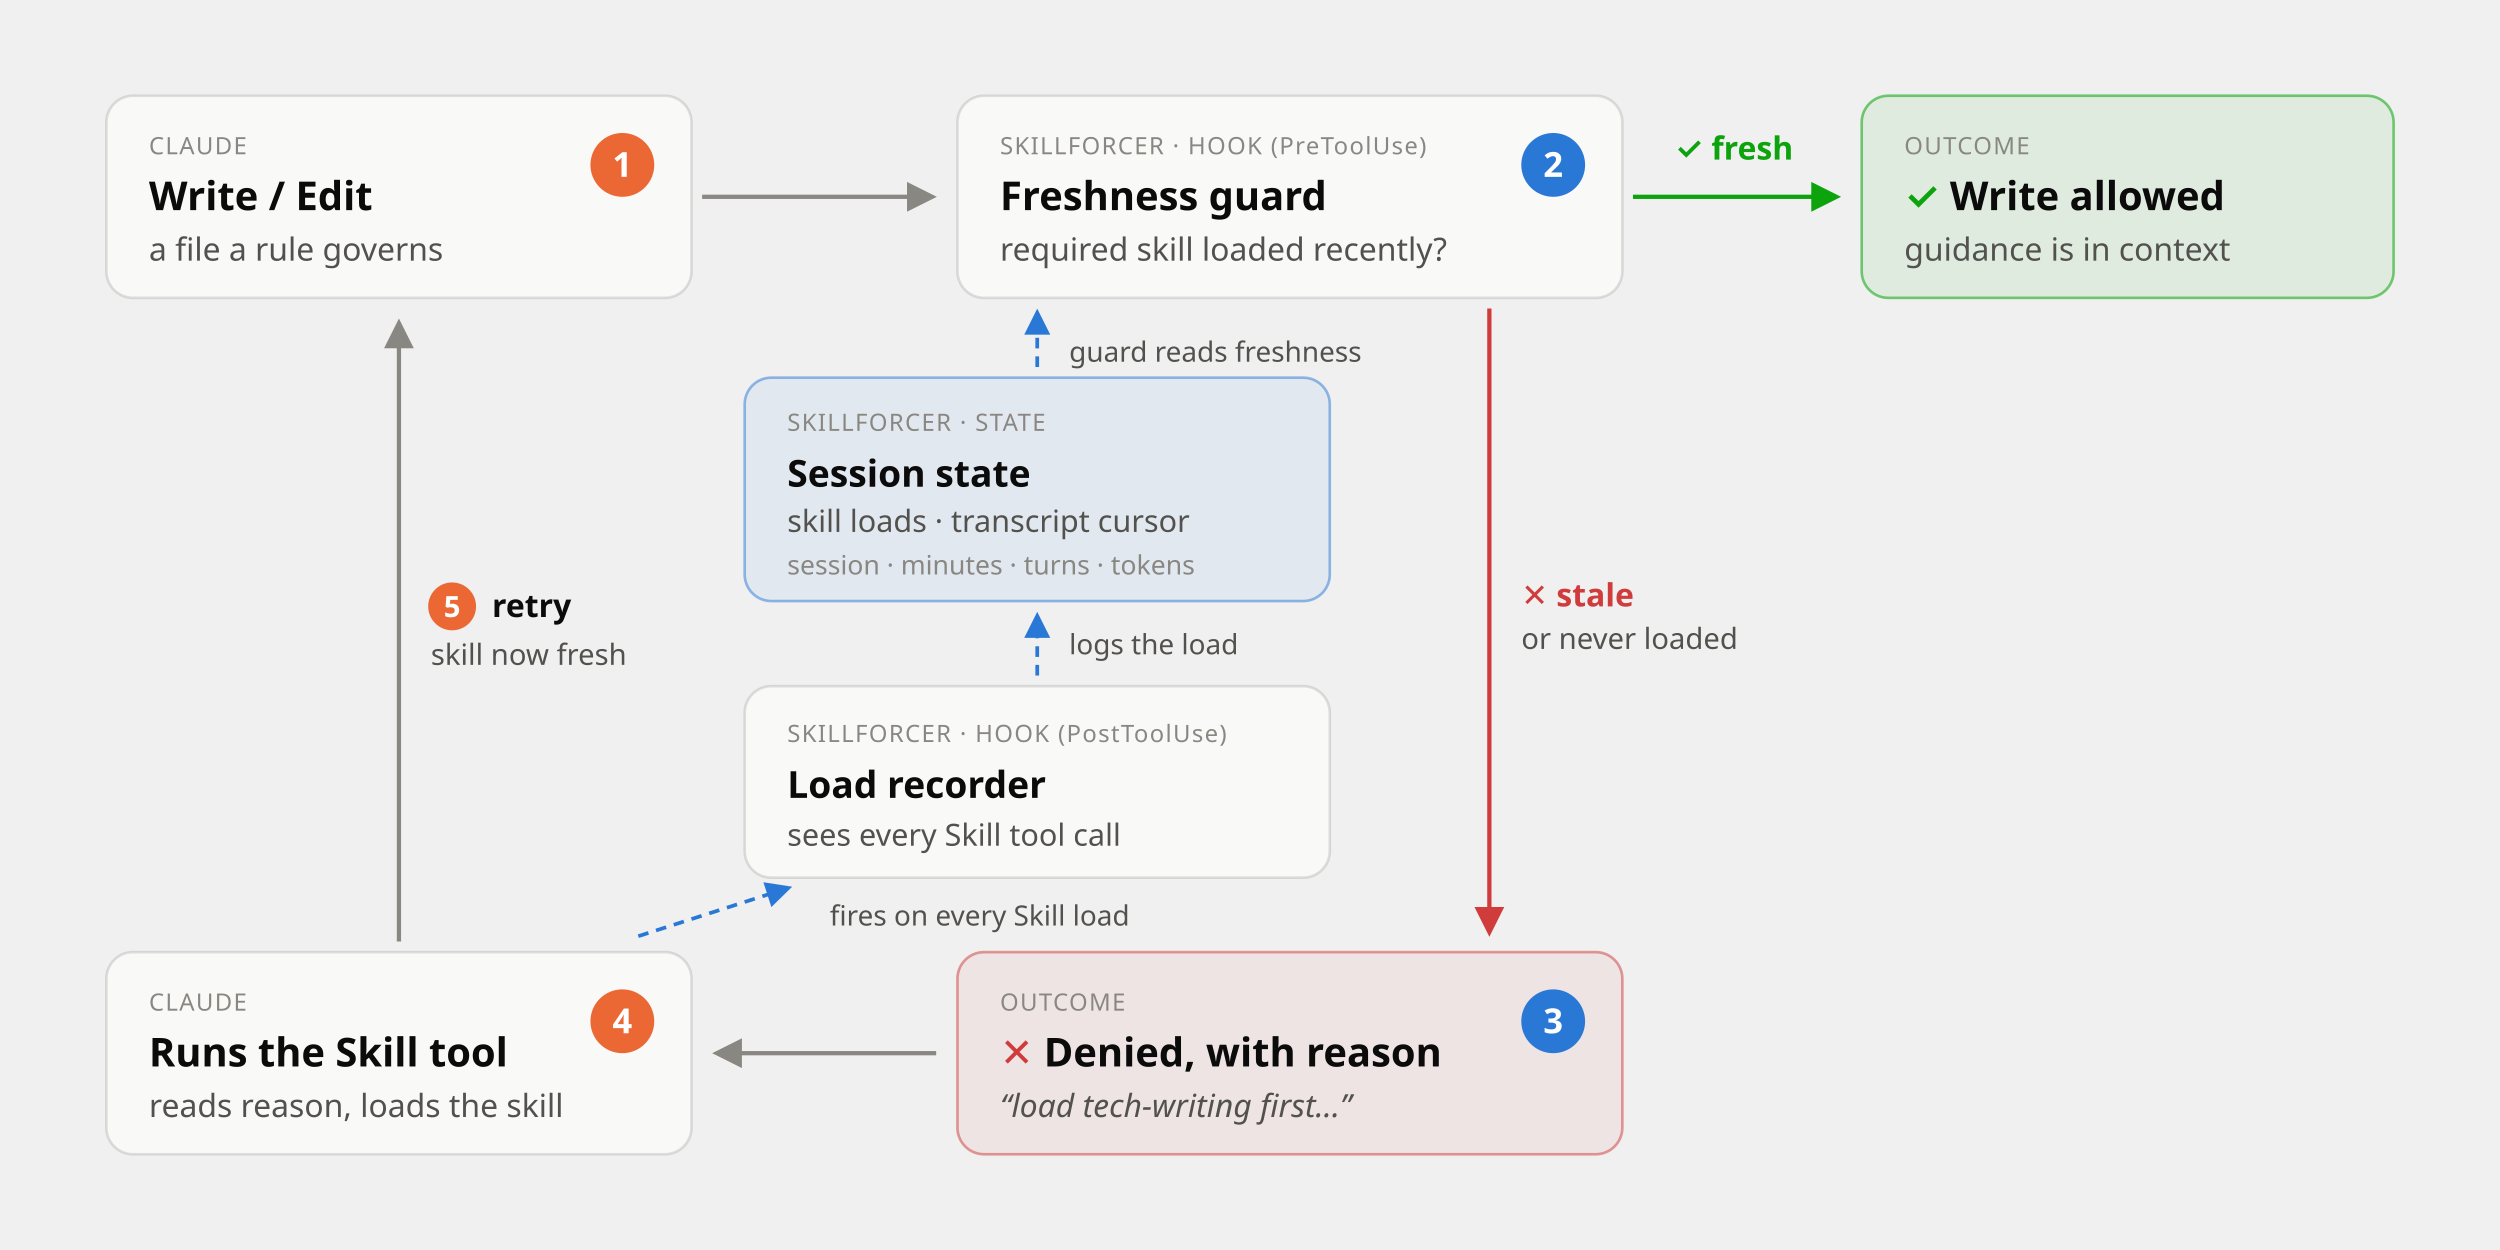
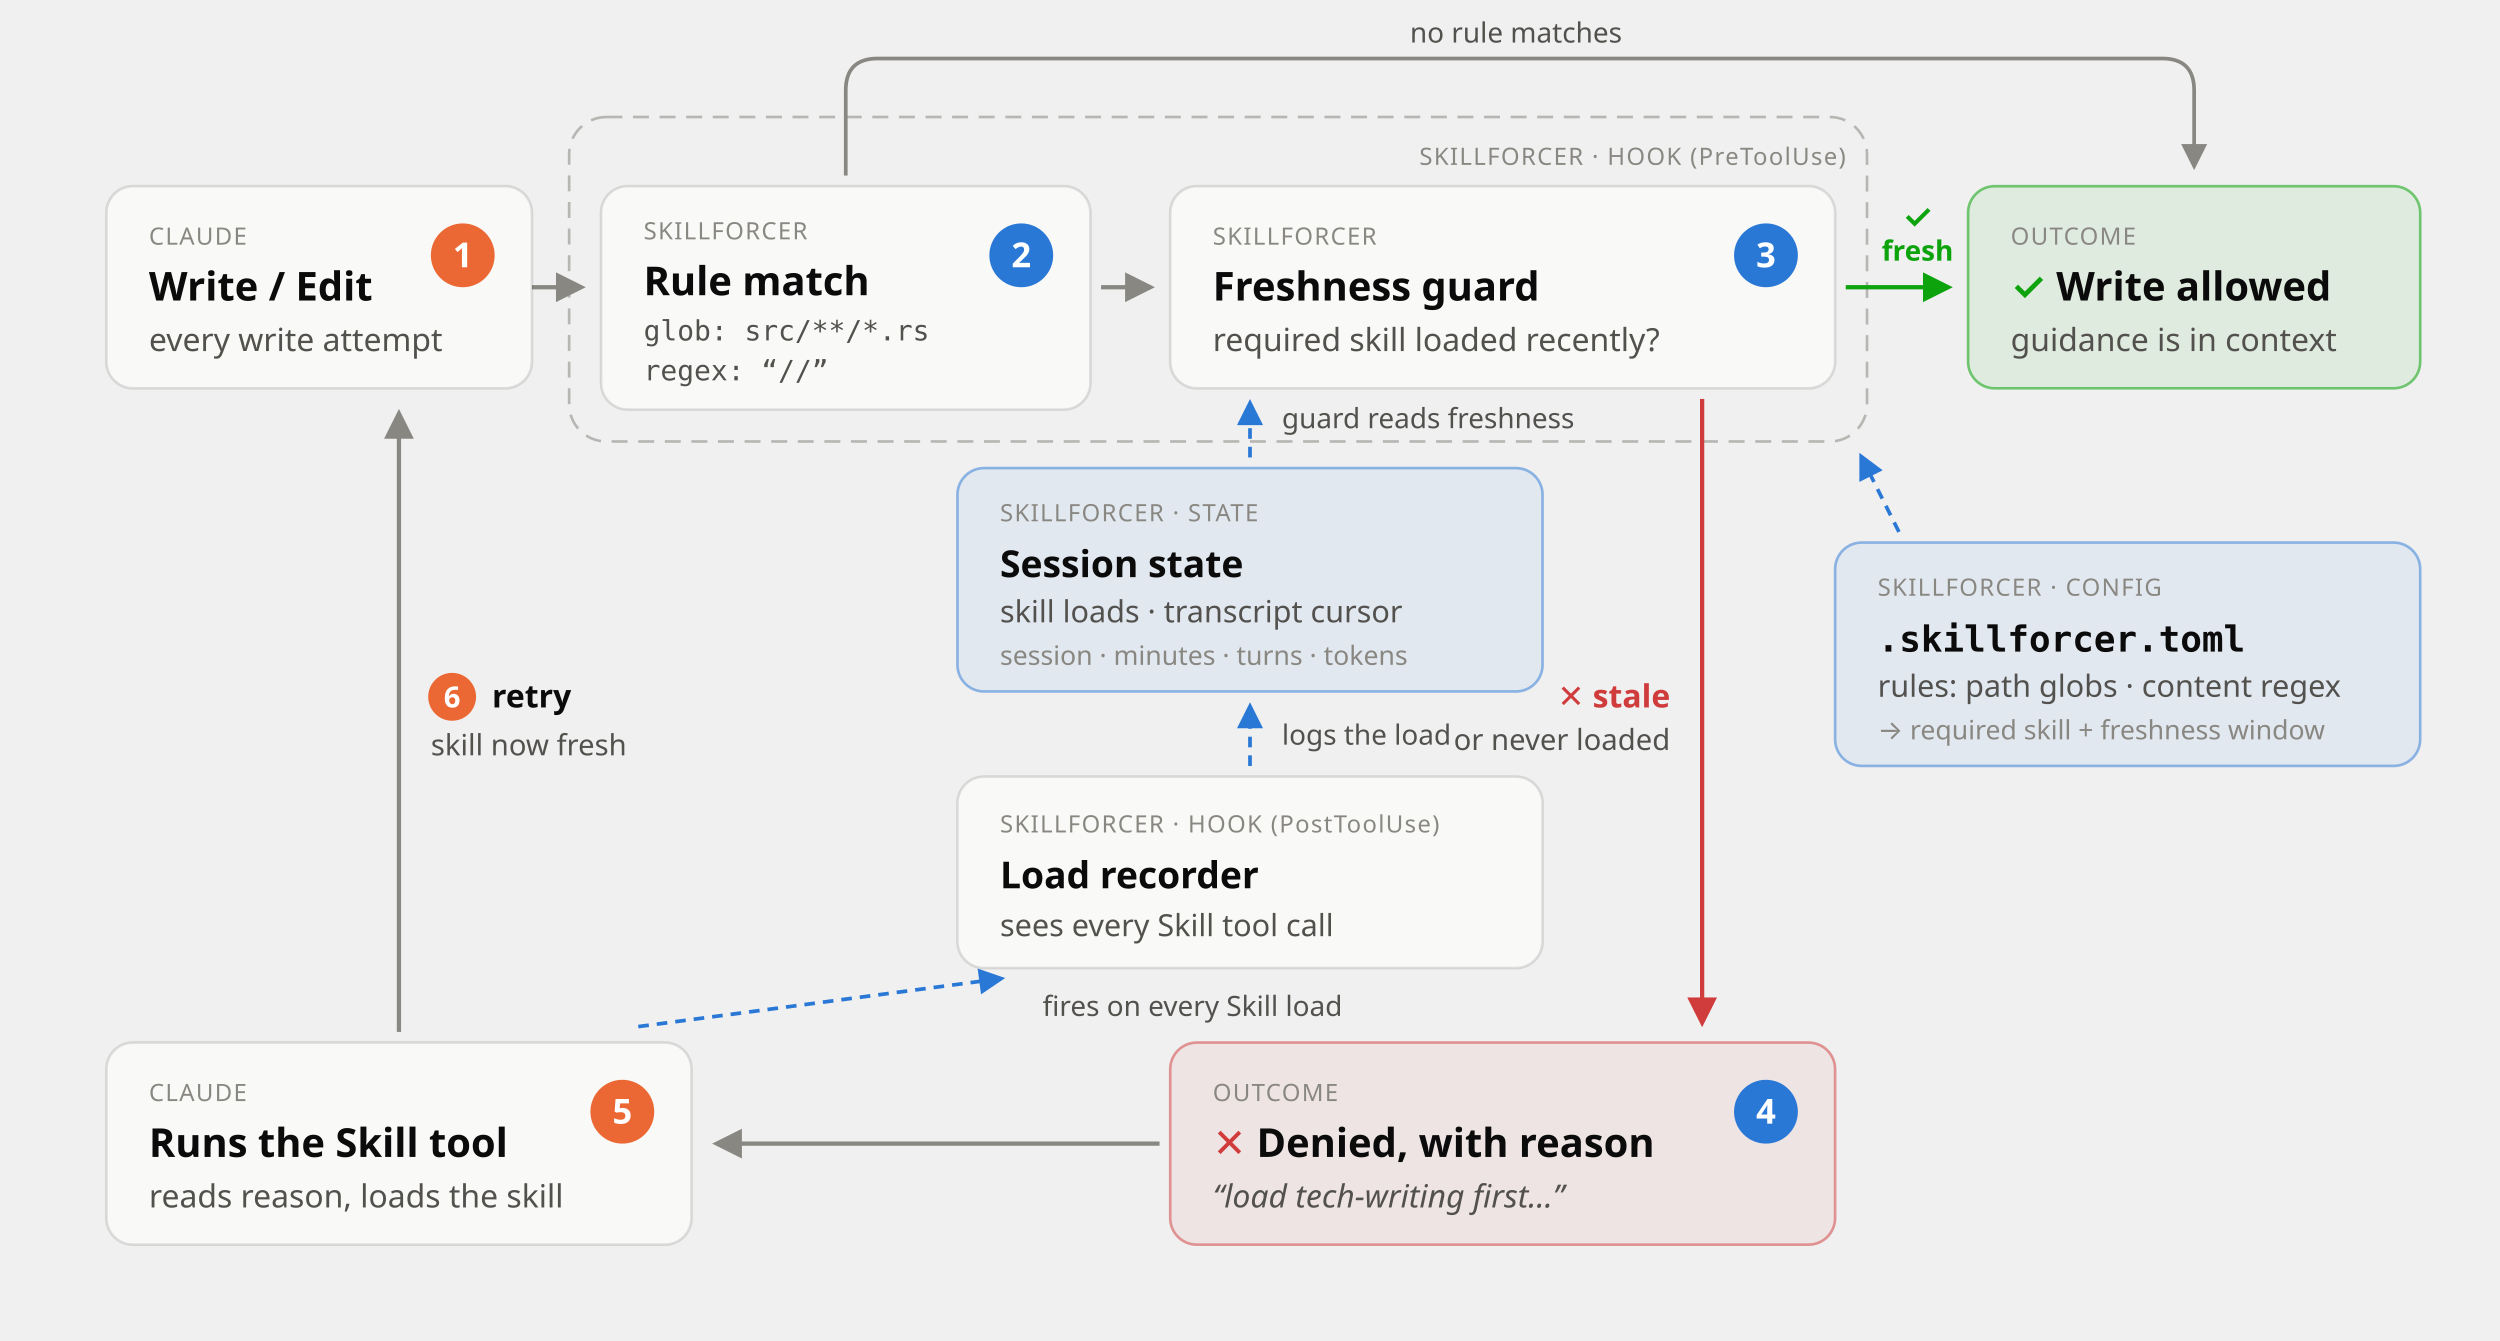
- <svg xmlns="http://www.w3.org/2000/svg" viewBox="0 0 940 470" font-family="'Segoe UI', system-ui, -apple-system, sans-serif" role="img" aria-labelledby="t">
+ <svg xmlns="http://www.w3.org/2000/svg" viewBox="0 -34 940 504" font-family="'Segoe UI', system-ui, -apple-system, sans-serif" role="img" aria-labelledby="t">
  <defs>
    <marker id="m-mut" viewBox="0 0 10 10" refX="8" refY="5" markerWidth="7" markerHeight="7" orient="auto-start-reverse">
      <path d="M0,0 L10,5 L0,10 z" fill="#898781" />
    </marker>
    <marker id="m-good" viewBox="0 0 10 10" refX="8" refY="5" markerWidth="7" markerHeight="7" orient="auto-start-reverse">
      <path d="M0,0 L10,5 L0,10 z" fill="#0ca30c" />
    </marker>
    <marker id="m-crit" viewBox="0 0 10 10" refX="8" refY="5" markerWidth="7" markerHeight="7" orient="auto-start-reverse">
      <path d="M0,0 L10,5 L0,10 z" fill="#d03b3b" />
    </marker>
    <marker id="m-blue" viewBox="0 0 10 10" refX="8" refY="5" markerWidth="7" markerHeight="7" orient="auto-start-reverse">
      <path d="M0,0 L10,5 L0,10 z" fill="#2a78d6" />
    </marker>
  </defs>
-   <line x1="264" y1="74" x2="350" y2="74" stroke="#898781" stroke-width="1.6" marker-end="url(#m-mut)" />
-   <line x1="614" y1="74" x2="690" y2="74" stroke="#0ca30c" stroke-width="1.6" marker-end="url(#m-good)" />
-   <text x="652" y="60" text-anchor="middle" font-size="12" font-weight="600" fill="#0ca30c">✓ fresh</text>
-   <line x1="560" y1="116" x2="560" y2="350" stroke="#d03b3b" stroke-width="1.6" marker-end="url(#m-crit)" />
-   <text x="572" y="228" font-size="12" font-weight="600" fill="#d03b3b">✕ stale</text>
-   <text x="572" y="244" font-size="11" fill="#52514e">or never loaded</text>
-   <line x1="352" y1="396" x2="270" y2="396" stroke="#898781" stroke-width="1.6" marker-end="url(#m-mut)" />
+   <rect x="214" y="10" width="488" height="122" rx="14" fill="none" stroke="#898781" stroke-opacity="0.55" stroke-width="1" stroke-dasharray="6 4" />
+   <text x="694" y="28" text-anchor="end" font-size="9" letter-spacing="0.5" fill="#898781">SKILLFORCER · HOOK (PreToolUse)</text>
+   <line x1="200" y1="74" x2="218" y2="74" stroke="#898781" stroke-width="1.6" marker-end="url(#m-mut)" />
+   <line x1="414" y1="74" x2="432" y2="74" stroke="#898781" stroke-width="1.6" marker-end="url(#m-mut)" />
+   <line x1="694" y1="74" x2="732" y2="74" stroke="#0ca30c" stroke-width="1.6" marker-end="url(#m-good)" />
+   <text x="721" y="52" text-anchor="middle" font-size="13" font-weight="600" fill="#0ca30c">✓</text>
+   <text x="721" y="64" text-anchor="middle" font-size="10.5" font-weight="600" fill="#0ca30c">fresh</text>
+   <path d="M318,32 L318,0 Q318,-12 330,-12 L813,-12 Q825,-12 825,0 L825,28" fill="none" stroke="#898781" stroke-width="1.4" marker-end="url(#m-mut)" />
+   <text x="570" y="-18" text-anchor="middle" font-size="10.5" fill="#52514e">no rule matches</text>
+   <line x1="640" y1="116" x2="640" y2="350" stroke="#d03b3b" stroke-width="1.6" marker-end="url(#m-crit)" />
+   <text x="628" y="232" text-anchor="end" font-size="12" font-weight="600" fill="#d03b3b">✕ stale</text>
+   <text x="628" y="248" text-anchor="end" font-size="11" fill="#52514e">or never loaded</text>
+   <line x1="436" y1="396" x2="270" y2="396" stroke="#898781" stroke-width="1.6" marker-end="url(#m-mut)" />
  <line x1="150" y1="354" x2="150" y2="122" stroke="#898781" stroke-width="1.6" marker-end="url(#m-mut)" />
  <circle cx="170" cy="228" r="9" fill="#eb6834" />
-   <text x="170" y="232" text-anchor="middle" font-size="11" font-weight="700" fill="#ffffff">5</text>
+   <text x="170" y="232" text-anchor="middle" font-size="11" font-weight="700" fill="#ffffff">6</text>
  <text x="185" y="232" font-size="12" font-weight="600" fill="#0b0b0b">retry</text>
  <text x="162" y="250" font-size="11" fill="#52514e">skill now fresh</text>
-   <line x1="240" y1="352" x2="296" y2="334" stroke="#2a78d6" stroke-width="1.4" stroke-dasharray="4 3" marker-end="url(#m-blue)" />
-   <text x="312" y="348" font-size="10.5" fill="#52514e">fires on every Skill load</text>
-   <line x1="390" y1="254" x2="390" y2="232" stroke="#2a78d6" stroke-width="1.4" stroke-dasharray="4 3" marker-end="url(#m-blue)" />
-   <text x="402" y="246" font-size="10.5" fill="#52514e">logs the load</text>
-   <line x1="390" y1="138" x2="390" y2="118" stroke="#2a78d6" stroke-width="1.4" stroke-dasharray="4 3" marker-end="url(#m-blue)" />
-   <text x="402" y="136" font-size="10.5" fill="#52514e">guard reads freshness</text>
-   <rect x="40" y="36" width="220" height="76" rx="10" fill="#f9f9f7" stroke="rgba(11,11,11,0.12)" stroke-width="1" />
-   <circle cx="234" cy="62" r="12" fill="#eb6834" />
-   <text x="234" y="66.5" text-anchor="middle" font-size="13" font-weight="700" fill="#ffffff">1</text>
+   <line x1="240" y1="352" x2="376" y2="334" stroke="#2a78d6" stroke-width="1.4" stroke-dasharray="4 3" marker-end="url(#m-blue)" />
+   <text x="392" y="348" font-size="10.5" fill="#52514e">fires on every Skill load</text>
+   <line x1="470" y1="254" x2="470" y2="232" stroke="#2a78d6" stroke-width="1.4" stroke-dasharray="4 3" marker-end="url(#m-blue)" />
+   <text x="482" y="246" font-size="10.5" fill="#52514e">logs the load</text>
+   <line x1="470" y1="138" x2="470" y2="118" stroke="#2a78d6" stroke-width="1.4" stroke-dasharray="4 3" marker-end="url(#m-blue)" />
+   <text x="482" y="127" font-size="10.5" fill="#52514e">guard reads freshness</text>
+   <line x1="714" y1="166" x2="700" y2="138" stroke="#2a78d6" stroke-width="1.4" stroke-dasharray="4 3" marker-end="url(#m-blue)" />
+   <rect x="40" y="36" width="160" height="76" rx="10" fill="#f9f9f7" stroke="rgba(11,11,11,0.12)" stroke-width="1" />
+   <circle cx="174" cy="62" r="12" fill="#eb6834" />
+   <text x="174" y="66.5" text-anchor="middle" font-size="13" font-weight="700" fill="#ffffff">1</text>
  <text x="56" y="58" font-size="9" letter-spacing="0.5" fill="#898781">CLAUDE</text>
  <text x="56" y="79" font-size="15" font-weight="600" fill="#0b0b0b">Write / Edit</text>
-   <text x="56" y="98" font-size="12" fill="#52514e">a file a rule governs</text>
-   <rect x="360" y="36" width="250" height="76" rx="10" fill="#f9f9f7" stroke="rgba(11,11,11,0.12)" stroke-width="1" />
-   <circle cx="584" cy="62" r="12" fill="#2a78d6" />
-   <text x="584" y="66.5" text-anchor="middle" font-size="13" font-weight="700" fill="#ffffff">2</text>
-   <text x="376" y="58" font-size="9" letter-spacing="0.5" fill="#898781">SKILLFORCER · HOOK (PreToolUse)</text>
-   <text x="376" y="79" font-size="15" font-weight="600" fill="#0b0b0b">Freshness guard</text>
-   <text x="376" y="98" font-size="12" fill="#52514e">required skill loaded recently?</text>
-   <rect x="700" y="36" width="200" height="76" rx="10" fill="#0ca30c" fill-opacity="0.07" stroke="#0ca30c" stroke-opacity="0.55" stroke-width="1" />
-   <text x="716" y="58" font-size="9" letter-spacing="0.5" fill="#898781">OUTCOME</text>
-   <text x="716" y="79" font-size="15" font-weight="600" fill="#0b0b0b">
+   <text x="56" y="98" font-size="12" fill="#52514e">every write attempt</text>
+   <rect x="226" y="36" width="184" height="84" rx="10" fill="#f9f9f7" stroke="rgba(11,11,11,0.12)" stroke-width="1" />
+   <circle cx="384" cy="62" r="12" fill="#2a78d6" />
+   <text x="384" y="66.5" text-anchor="middle" font-size="13" font-weight="700" fill="#ffffff">2</text>
+   <text x="242" y="56" font-size="9" letter-spacing="0.5" fill="#898781">SKILLFORCER</text>
+   <text x="242" y="77" font-size="15" font-weight="600" fill="#0b0b0b">Rule match</text>
+   <text x="242" y="94" font-family="ui-monospace, Consolas, Menlo, monospace" font-size="10.5" fill="#52514e">glob: src/**/*.rs</text>
+   <text x="242" y="109" font-family="ui-monospace, Consolas, Menlo, monospace" font-size="10.5" fill="#52514e">regex: “//”</text>
+   <rect x="440" y="36" width="250" height="76" rx="10" fill="#f9f9f7" stroke="rgba(11,11,11,0.12)" stroke-width="1" />
+   <circle cx="664" cy="62" r="12" fill="#2a78d6" />
+   <text x="664" y="66.5" text-anchor="middle" font-size="13" font-weight="700" fill="#ffffff">3</text>
+   <text x="456" y="58" font-size="9" letter-spacing="0.5" fill="#898781">SKILLFORCER</text>
+   <text x="456" y="79" font-size="15" font-weight="600" fill="#0b0b0b">Freshness guard</text>
+   <text x="456" y="98" font-size="12" fill="#52514e">required skill loaded recently?</text>
+   <rect x="740" y="36" width="170" height="76" rx="10" fill="#0ca30c" fill-opacity="0.07" stroke="#0ca30c" stroke-opacity="0.55" stroke-width="1" />
+   <text x="756" y="58" font-size="9" letter-spacing="0.5" fill="#898781">OUTCOME</text>
+   <text x="756" y="79" font-size="15" font-weight="600" fill="#0b0b0b">
    <tspan fill="#0ca30c">✓</tspan> Write allowed</text>
-   <text x="716" y="98" font-size="12" fill="#52514e">guidance is in context</text>
-   <rect x="280" y="142" width="220" height="84" rx="10" fill="#2a78d6" fill-opacity="0.07" stroke="#2a78d6" stroke-opacity="0.5" stroke-width="1" />
-   <text x="296" y="162" font-size="9" letter-spacing="0.5" fill="#898781">SKILLFORCER · STATE</text>
-   <text x="296" y="183" font-size="14" font-weight="600" fill="#0b0b0b">Session state</text>
-   <text x="296" y="200" font-size="11.5" fill="#52514e">skill loads · transcript cursor</text>
-   <text x="296" y="216" font-size="10" fill="#898781">session · minutes · turns · tokens</text>
-   <rect x="280" y="258" width="220" height="72" rx="10" fill="#f9f9f7" stroke="rgba(11,11,11,0.12)" stroke-width="1" />
-   <text x="296" y="279" font-size="9" letter-spacing="0.5" fill="#898781">SKILLFORCER · HOOK (PostToolUse)</text>
-   <text x="296" y="300" font-size="14" font-weight="600" fill="#0b0b0b">Load recorder</text>
-   <text x="296" y="318" font-size="11.5" fill="#52514e">sees every Skill tool call</text>
-   <rect x="360" y="358" width="250" height="76" rx="10" fill="#d03b3b" fill-opacity="0.07" stroke="#d03b3b" stroke-opacity="0.5" stroke-width="1" />
-   <circle cx="584" cy="384" r="12" fill="#2a78d6" />
-   <text x="584" y="388.5" text-anchor="middle" font-size="13" font-weight="700" fill="#ffffff">3</text>
-   <text x="376" y="380" font-size="9" letter-spacing="0.5" fill="#898781">OUTCOME</text>
-   <text x="376" y="401" font-size="15" font-weight="600" fill="#0b0b0b">
+   <text x="756" y="98" font-size="12" fill="#52514e">guidance is in context</text>
+   <rect x="360" y="142" width="220" height="84" rx="10" fill="#2a78d6" fill-opacity="0.07" stroke="#2a78d6" stroke-opacity="0.5" stroke-width="1" />
+   <text x="376" y="162" font-size="9" letter-spacing="0.5" fill="#898781">SKILLFORCER · STATE</text>
+   <text x="376" y="183" font-size="14" font-weight="600" fill="#0b0b0b">Session state</text>
+   <text x="376" y="200" font-size="11.5" fill="#52514e">skill loads · transcript cursor</text>
+   <text x="376" y="216" font-size="10" fill="#898781">session · minutes · turns · tokens</text>
+   <rect x="690" y="170" width="220" height="84" rx="10" fill="#2a78d6" fill-opacity="0.07" stroke="#2a78d6" stroke-opacity="0.5" stroke-width="1" />
+   <text x="706" y="190" font-size="9" letter-spacing="0.5" fill="#898781">SKILLFORCER · CONFIG</text>
+   <text x="706" y="211" font-family="ui-monospace, Consolas, Menlo, monospace" font-size="13.5" font-weight="600" fill="#0b0b0b">.skillforcer.toml</text>
+   <text x="706" y="228" font-size="11.5" fill="#52514e">rules: path globs · content regex</text>
+   <text x="706" y="244" font-size="10" fill="#898781">→ required skill + freshness window</text>
+   <rect x="360" y="258" width="220" height="72" rx="10" fill="#f9f9f7" stroke="rgba(11,11,11,0.12)" stroke-width="1" />
+   <text x="376" y="279" font-size="9" letter-spacing="0.5" fill="#898781">SKILLFORCER · HOOK (PostToolUse)</text>
+   <text x="376" y="300" font-size="14" font-weight="600" fill="#0b0b0b">Load recorder</text>
+   <text x="376" y="318" font-size="11.5" fill="#52514e">sees every Skill tool call</text>
+   <rect x="440" y="358" width="250" height="76" rx="10" fill="#d03b3b" fill-opacity="0.07" stroke="#d03b3b" stroke-opacity="0.5" stroke-width="1" />
+   <circle cx="664" cy="384" r="12" fill="#2a78d6" />
+   <text x="664" y="388.5" text-anchor="middle" font-size="13" font-weight="700" fill="#ffffff">4</text>
+   <text x="456" y="380" font-size="9" letter-spacing="0.5" fill="#898781">OUTCOME</text>
+   <text x="456" y="401" font-size="15" font-weight="600" fill="#0b0b0b">
    <tspan fill="#d03b3b">✕</tspan> Denied, with reason</text>
-   <text x="376" y="420" font-size="12" font-style="italic" fill="#52514e">“load tech-writing first…”</text>
+   <text x="456" y="420" font-size="12" font-style="italic" fill="#52514e">“load tech-writing first…”</text>
  <rect x="40" y="358" width="220" height="76" rx="10" fill="#f9f9f7" stroke="rgba(11,11,11,0.12)" stroke-width="1" />
  <circle cx="234" cy="384" r="12" fill="#eb6834" />
-   <text x="234" y="388.5" text-anchor="middle" font-size="13" font-weight="700" fill="#ffffff">4</text>
+   <text x="234" y="388.5" text-anchor="middle" font-size="13" font-weight="700" fill="#ffffff">5</text>
  <text x="56" y="380" font-size="9" letter-spacing="0.5" fill="#898781">CLAUDE</text>
  <text x="56" y="401" font-size="15" font-weight="600" fill="#0b0b0b">Runs the Skill tool</text>
  <text x="56" y="420" font-size="12" fill="#52514e">reads reason, loads the skill</text>
</svg>
